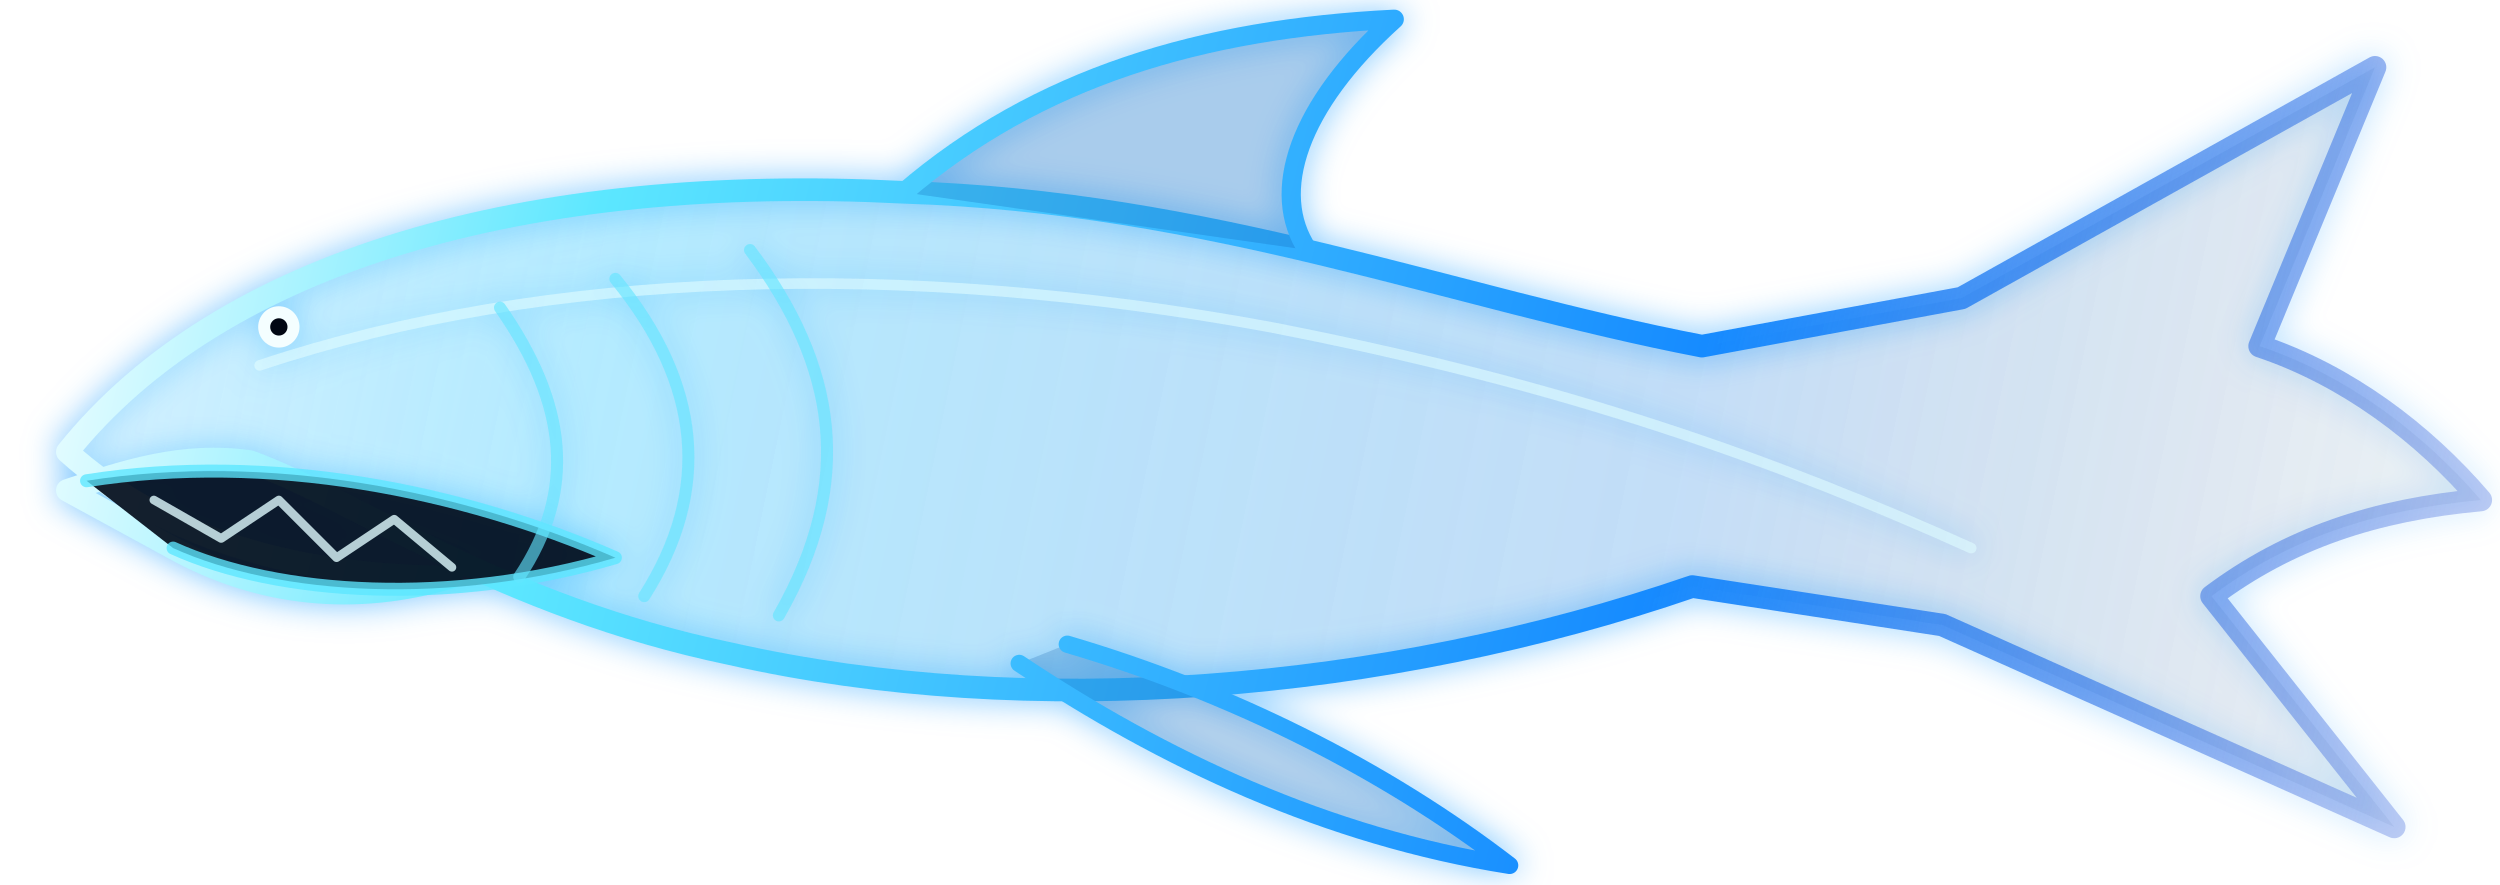
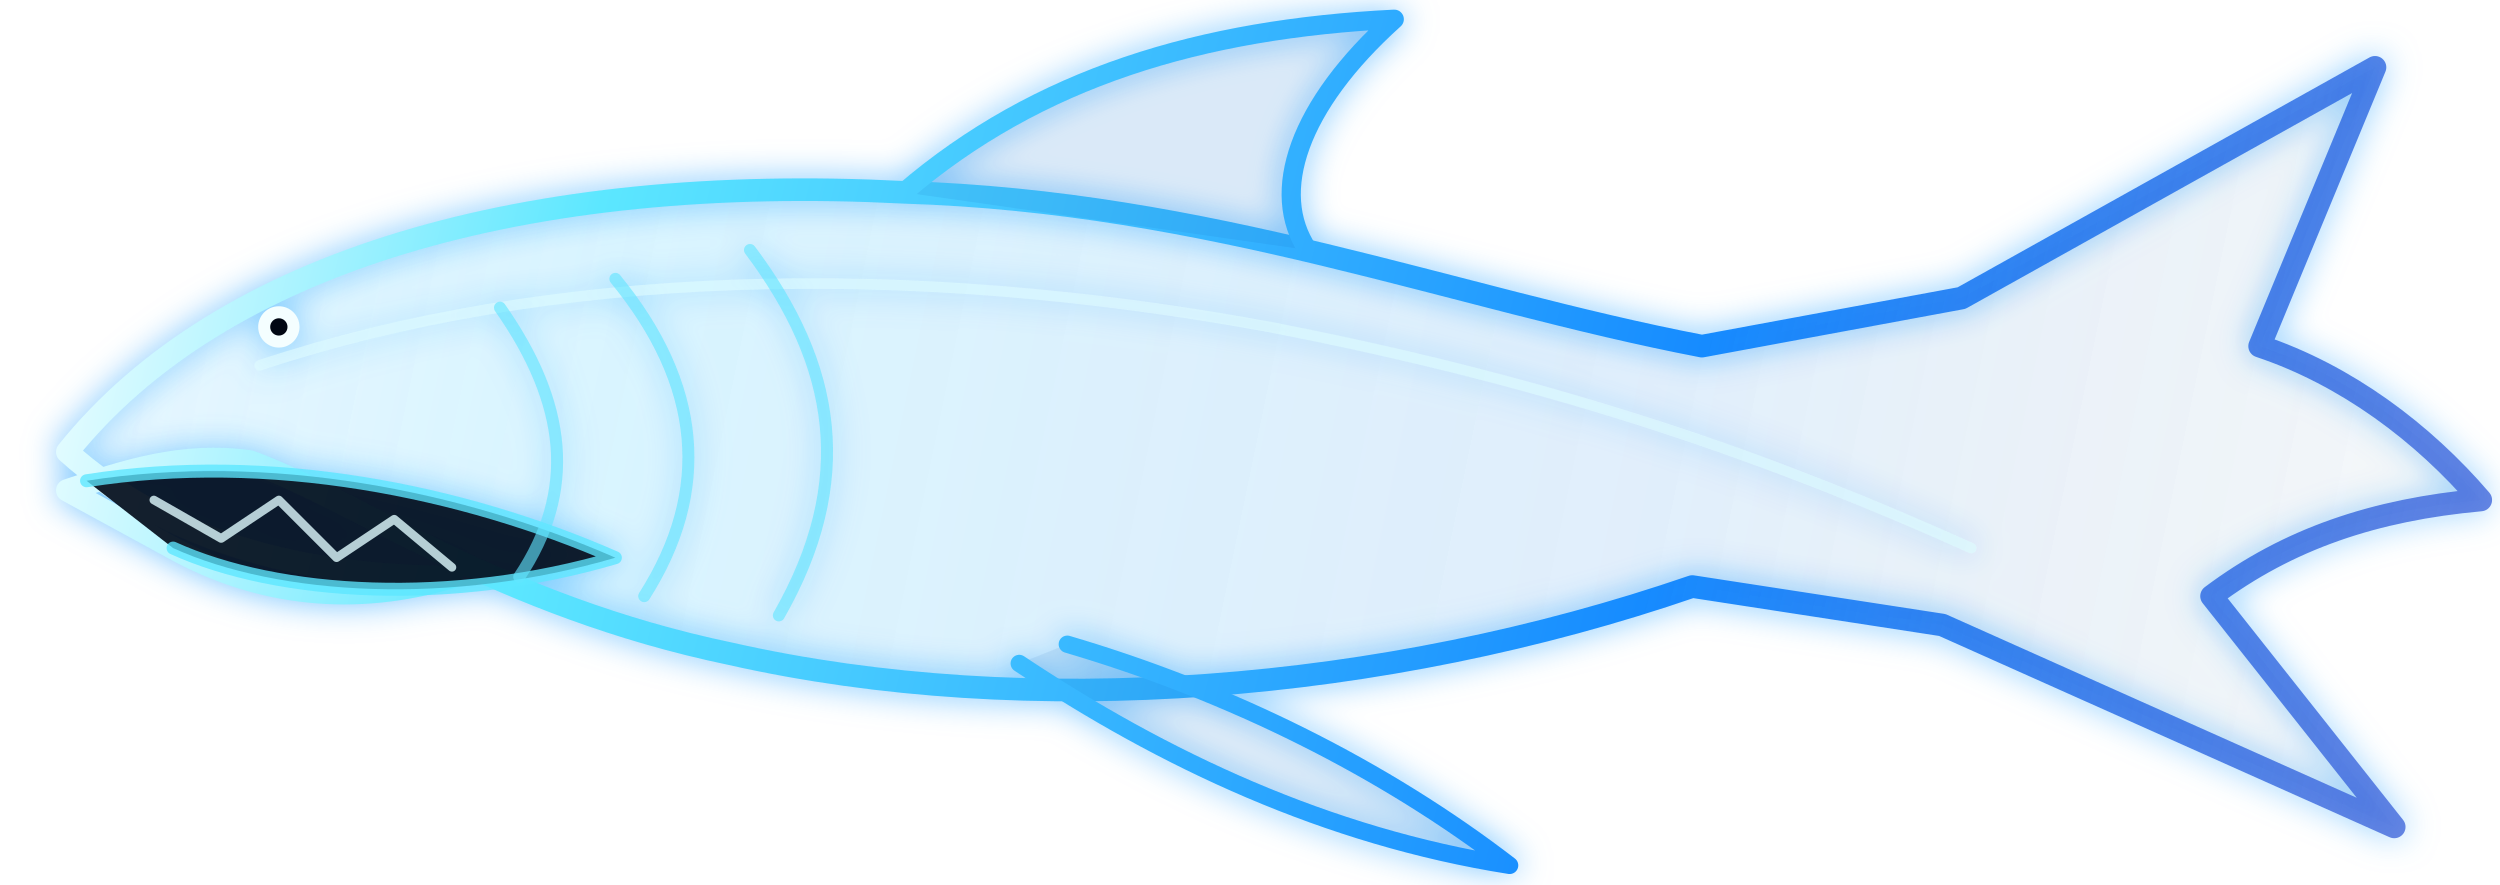
<svg xmlns="http://www.w3.org/2000/svg" width="260" height="92" viewBox="0 0 260 92" fill="none" role="img" aria-label="NeMeSiS SHARK PRO">
  <defs>
    <linearGradient id="brandBody" x1="12" y1="22" x2="244" y2="70" gradientUnits="userSpaceOnUse">
-       <stop stop-color="#DDFCFF" stop-opacity=".34" />
-       <stop offset=".23" stop-color="#38D9FF" stop-opacity=".25" />
-       <stop offset=".7" stop-color="#116CD1" stop-opacity=".17" />
-       <stop offset="1" stop-color="#061B45" stop-opacity=".06" />
+       <stop stop-color="#DDFCFF" stop-opacity=".16" />
+       <stop offset=".23" stop-color="#38D9FF" stop-opacity=".12" />
+       <stop offset=".7" stop-color="#116CD1" stop-opacity=".08" />
+       <stop offset="1" stop-color="#061B45" stop-opacity=".03" />
    </linearGradient>
    <linearGradient id="brandEdge" x1="7" y1="16" x2="250" y2="76" gradientUnits="userSpaceOnUse">
      <stop stop-color="#F2FEFF" />
      <stop offset=".22" stop-color="#5CE7FF" />
      <stop offset=".68" stop-color="#168BFF" />
-       <stop offset="1" stop-color="#3159D7" stop-opacity=".3" />
+       <stop offset="1" stop-color="#3159D7" stop-opacity=".72" />
    </linearGradient>
    <filter id="brandGlow" x="-14%" y="-34%" width="128%" height="168%" color-interpolation-filters="sRGB">
      <feGaussianBlur in="SourceGraphic" stdDeviation="1.7" result="blur" />
      <feColorMatrix in="blur" type="matrix" values="0 0 0 0 .03 0 0 0 0 .58 0 0 0 0 1 0 0 0 .55 0" result="blueGlow" />
      <feMerge>
        <feMergeNode in="blueGlow" />
        <feMergeNode in="SourceGraphic" />
      </feMerge>
    </filter>
  </defs>
  <g filter="url(#brandGlow)" stroke-linecap="round" stroke-linejoin="round">
    <path d="M7 47C23 27 55 18 94 20C126 21 151 31 177 36L204 31L247 7L235 36C244 39 252 45 258 52C247 53 238 56 230 62L249 86L202 65L176 61C144 72 107 75 76 68C52 63 37 52 26 48C19 47 13 49 7 51L18 57C27 62 37 63 47 60C31 60 17 56 7 47Z" fill="url(#brandBody)" stroke="url(#brandEdge)" stroke-width="2.35" />
-     <path d="M94 20C108 8 125 3 145 2C135 11 132 20 136 26" fill="#0C63B6" fill-opacity=".25" stroke="url(#brandEdge)" stroke-width="2" />
-     <path d="M111 67C128 72 144 80 157 90C138 87 121 79 106 69" fill="#0752A4" fill-opacity=".2" stroke="url(#brandEdge)" stroke-width="1.8" />
+     <path d="M94 20C108 8 125 3 145 2C135 11 132 20 136 26" fill="#0C63B6" fill-opacity=".1" stroke="url(#brandEdge)" stroke-width="2" />
+     <path d="M111 67C128 72 144 80 157 90C138 87 121 79 106 69" fill="#0752A4" fill-opacity=".08" stroke="url(#brandEdge)" stroke-width="1.8" />
    <path d="M9 50C28 47 48 51 64 58C47 63 29 62 18 57" fill="#010817" fill-opacity=".9" stroke="#5CE7FF" stroke-opacity=".78" stroke-width="1.35" />
    <path d="M16 52L23 56L29 52L35 58L41 54L47 59" stroke="#DFFBFF" stroke-opacity=".8" stroke-width=".9" />
    <path d="M27 38C57 28 94 27 132 34C163 40 185 48 205 57" stroke="#DFFBFF" stroke-opacity=".62" stroke-width="1.1" />
    <path d="M52 32C59 42 60 51 54 60M64 29C73 40 74 51 67 62M78 26C87 38 89 50 81 64" stroke="#63E5FF" stroke-opacity=".62" stroke-width="1.25" />
    <circle cx="29" cy="34" r="2.15" fill="#F4FEFF" />
    <circle cx="29" cy="34" r=".9" fill="#010713" />
  </g>
</svg>
